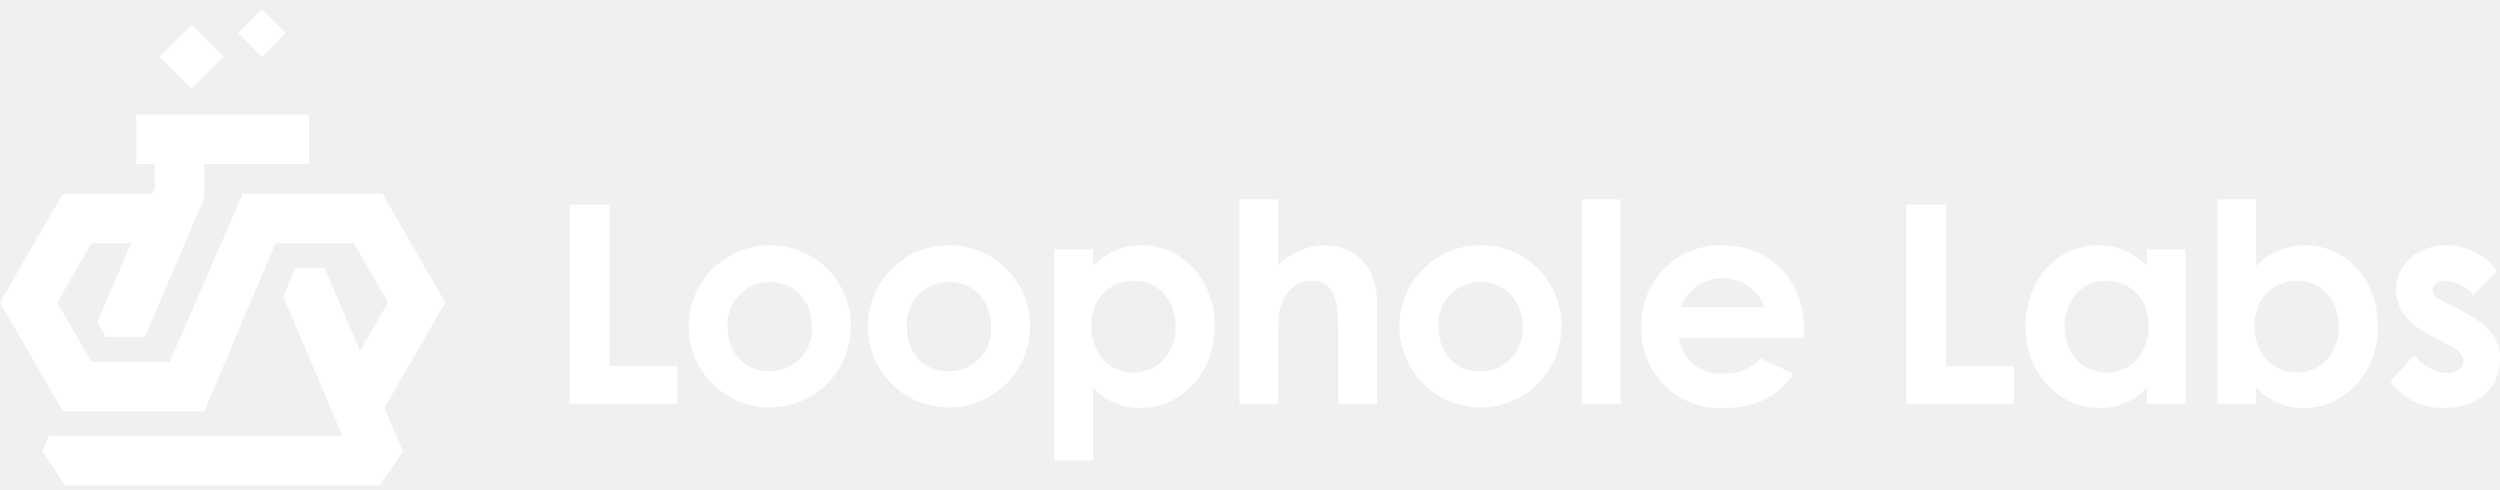
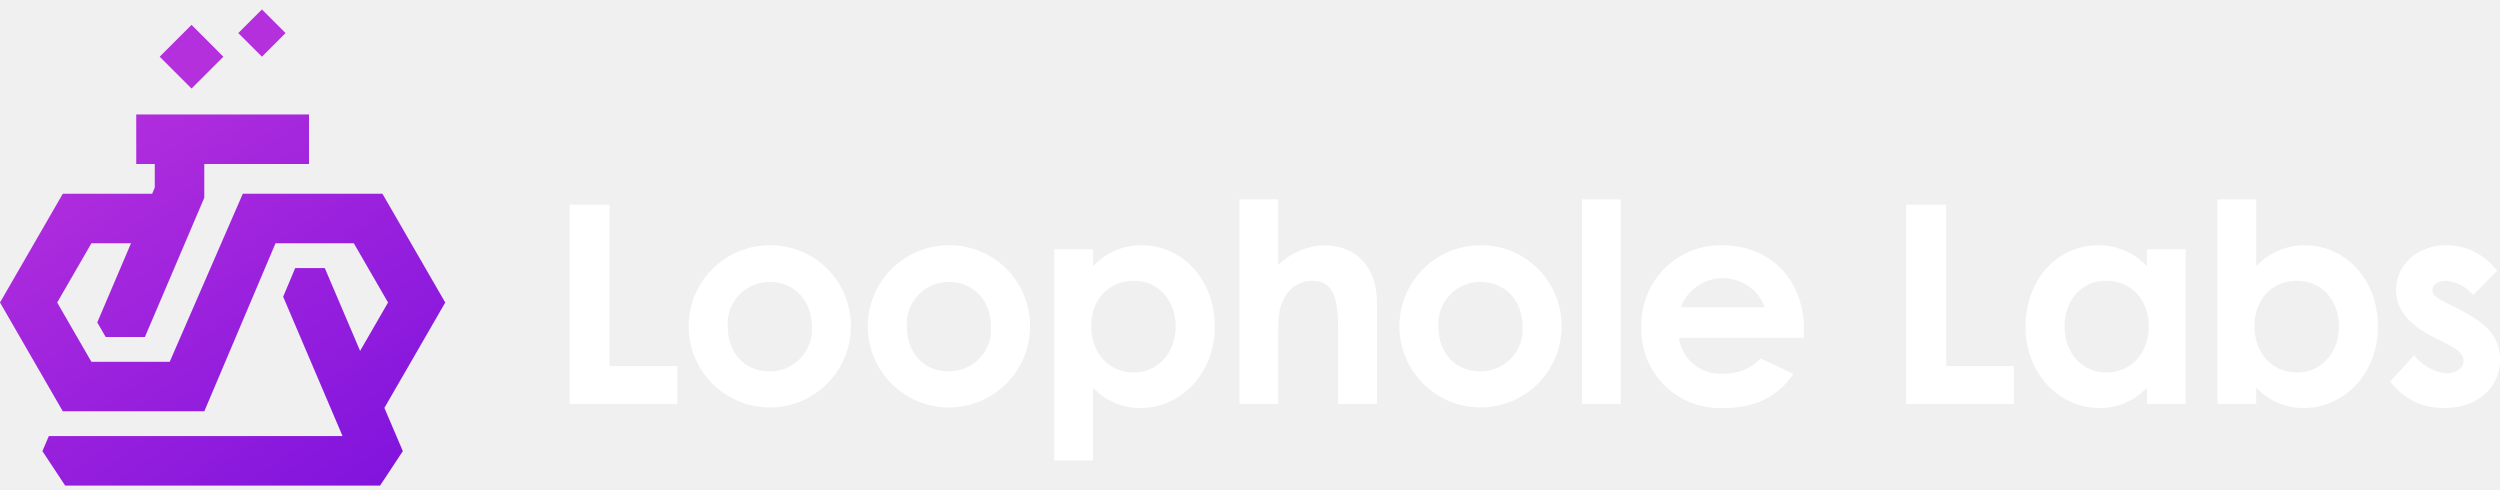
- <svg xmlns="http://www.w3.org/2000/svg" fill="none" height="37" width="189">
+ <svg xmlns="http://www.w3.org/2000/svg" xmlns:xlink="http://www.w3.org/1999/xlink" fill="none" height="37" width="189">
+   <linearGradient id="a">
+     <stop offset="0" stop-color="#7e12dd" />
+     <stop offset="1" stop-color="#b530dd" />
+   </linearGradient>
+   <linearGradient id="b" gradientUnits="userSpaceOnUse" x1="27.194" x2="4.777" xlink:href="#a" y1="40.629" y2="8.011" />
+   <linearGradient id="c" gradientUnits="userSpaceOnUse" x1="204.429" x2="83.486" xlink:href="#a" y1="187.062" y2="11.079" />
+   <linearGradient id="d" gradientUnits="userSpaceOnUse" x1="178.602" x2="88.834" xlink:href="#a" y1="125.921" y2="-4.701" />
  <path d="M43.066 15.472h3.016v12.204h5.122v2.863h-8.138zm21.261 9.211a6.131 6.131 0 1 1-6.208-6.143 6.09 6.09 0 0 1 6.208 6.143zm-9.313 0c0 1.981 1.255 3.39 3.149 3.39a3.163 3.163 0 0 0 3.214-3.369c0-1.98-1.299-3.39-3.214-3.39a3.163 3.163 0 0 0-3.149 3.369zm22.856 0a6.132 6.132 0 1 1-6.209-6.143 6.091 6.091 0 0 1 6.209 6.143zm-9.313 0c0 1.981 1.255 3.39 3.149 3.39a3.163 3.163 0 0 0 3.213-3.369c0-1.981-1.298-3.39-3.213-3.39a3.163 3.163 0 0 0-3.149 3.369zm14.072-4.558a5.02 5.02 0 0 1 3.676-1.585c3.016 0 5.526 2.51 5.526 6.164 0 3.589-2.62 6.143-5.592 6.143a4.89 4.89 0 0 1-3.61-1.542v5.505H79.7V18.848h2.929zm-.133 4.535c0 2.114 1.41 3.501 3.215 3.501 1.827 0 3.17-1.476 3.17-3.478 0-1.916-1.233-3.457-3.17-3.457-1.871 0-3.215 1.387-3.215 3.434zm11.209-9.585h2.928v4.962a5.187 5.187 0 0 1 3.457-1.497c2.201 0 4.006 1.43 4.006 4.27v7.728h-2.928v-5.526c0-2.377-.286-3.786-2.003-3.786a2.317 2.317 0 0 0-1.982 1.145c-.594.924-.55 1.981-.55 3.192v4.975h-2.928zm24.352 9.608a6.136 6.136 0 0 1-3.775 5.65 6.133 6.133 0 0 1-8.042-7.957 6.126 6.126 0 0 1 5.609-3.836 6.091 6.091 0 0 1 6.208 6.143zm-9.313 0c0 1.981 1.255 3.39 3.149 3.39a3.165 3.165 0 0 0 3.214-3.369c0-1.981-1.299-3.39-3.214-3.39a3.16 3.16 0 0 0-2.971 2.098c-.145.407-.206.84-.178 1.27zm10.857-9.608h2.928v15.463h-2.928zm15.984 13.195c-1.255 1.784-2.906 2.577-5.372 2.577a5.92 5.92 0 0 1-6.12-6.164 5.98 5.98 0 0 1 3.72-5.703 5.969 5.969 0 0 1 2.357-.44c3.698 0 6.208 2.642 6.208 6.34 0 .265-.022.396-.022.661h-9.423a3.13 3.13 0 0 0 3.28 2.708 3.787 3.787 0 0 0 2.907-1.145zm-2.157-5.041a3.406 3.406 0 0 0-3.182-2.202 3.397 3.397 0 0 0-3.181 2.202zm10.682-7.757h3.016v12.204h5.122v2.863h-8.138zm18.201 13.833a4.857 4.857 0 0 1-3.61 1.542c-2.973 0-5.57-2.554-5.57-6.143 0-3.655 2.465-6.164 5.503-6.164a5.026 5.026 0 0 1 3.677 1.585v-1.276h2.928v11.69h-2.928zm-6.231-4.623c0 2.003 1.322 3.479 3.149 3.479 1.806 0 3.215-1.365 3.215-3.5 0-2.048-1.365-3.435-3.215-3.435-1.937 0-3.149 1.541-3.149 3.456zm14.49 5.856h-2.928V15.075h2.928v5.05a5.023 5.023 0 0 1 3.677-1.585c3.016 0 5.525 2.51 5.525 6.164 0 3.588-2.619 6.143-5.592 6.143a4.89 4.89 0 0 1-3.61-1.542zm-.132-5.878c0 2.114 1.409 3.5 3.214 3.5 1.827 0 3.171-1.475 3.171-3.478 0-1.915-1.234-3.456-3.171-3.456-1.871 0-3.214 1.387-3.214 3.434zm13.52.814c-1.871-.946-2.818-2.09-2.818-3.566 0-1.827 1.541-3.368 3.787-3.368a4.76 4.76 0 0 1 3.852 1.937l-1.804 1.827a3.003 3.003 0 0 0-2.026-1.078c-.594 0-1.057.242-1.057.704 0 .44.419.639 1.057.969l1.079.55c1.937.99 2.972 2.004 2.972 3.743 0 2.091-1.651 3.655-4.206 3.655a4.939 4.939 0 0 1-4.094-2.004l1.805-1.981a3.668 3.668 0 0 0 2.444 1.365c.726 0 1.299-.419 1.299-.947 0-.507-.484-.88-1.299-1.3z" fill="#FFFFFF" />
-   <path d="m33.66 22.871-4.748-8.223H18.355L12.83 27.35H6.91l-2.587-4.479 2.586-4.478h2.995l-2.55 5.982.636 1.102h2.965l4.489-10.528V12.4h7.916V8.656H10.3V12.4h1.4v1.782l-.198.465H4.748L0 22.87l4.748 8.224h10.697l5.384-12.702h5.92l2.587 4.478-2.112 3.658-2.671-6.264h-2.235l-.911 2.17 4.49 10.533H3.691l-.485 1.138 1.722 2.607h23.804l1.722-2.607-1.394-3.268z" fill="#FFFFFF" />
-   <path d="m14.48 1.88-2.408 2.407 2.408 2.407 2.407-2.407z" fill="#FFFFFF" />
-   <path d="M19.801.713 18.014 2.5l1.787 1.787L21.588 2.5z" fill="#FFFFFF" />
+   <path d="m33.66 22.871-4.748-8.223H18.355L12.83 27.35H6.91l-2.587-4.479 2.586-4.478h2.995l-2.55 5.982.636 1.102h2.965l4.489-10.528V12.4h7.916V8.656H10.3V12.4h1.4v1.782l-.198.465H4.748L0 22.87l4.748 8.224h10.697l5.384-12.702h5.92l2.587 4.478-2.112 3.658-2.671-6.264h-2.235l-.911 2.17 4.49 10.533H3.691l-.485 1.138 1.722 2.607h23.804l1.722-2.607-1.394-3.268z" fill="url(#b)" />
+   <path d="m14.48 1.88-2.408 2.407 2.408 2.407 2.407-2.407z" fill="url(#c)" />
+   <path d="M19.801.713 18.014 2.5l1.787 1.787L21.588 2.5z" fill="url(#d)" />
</svg>
